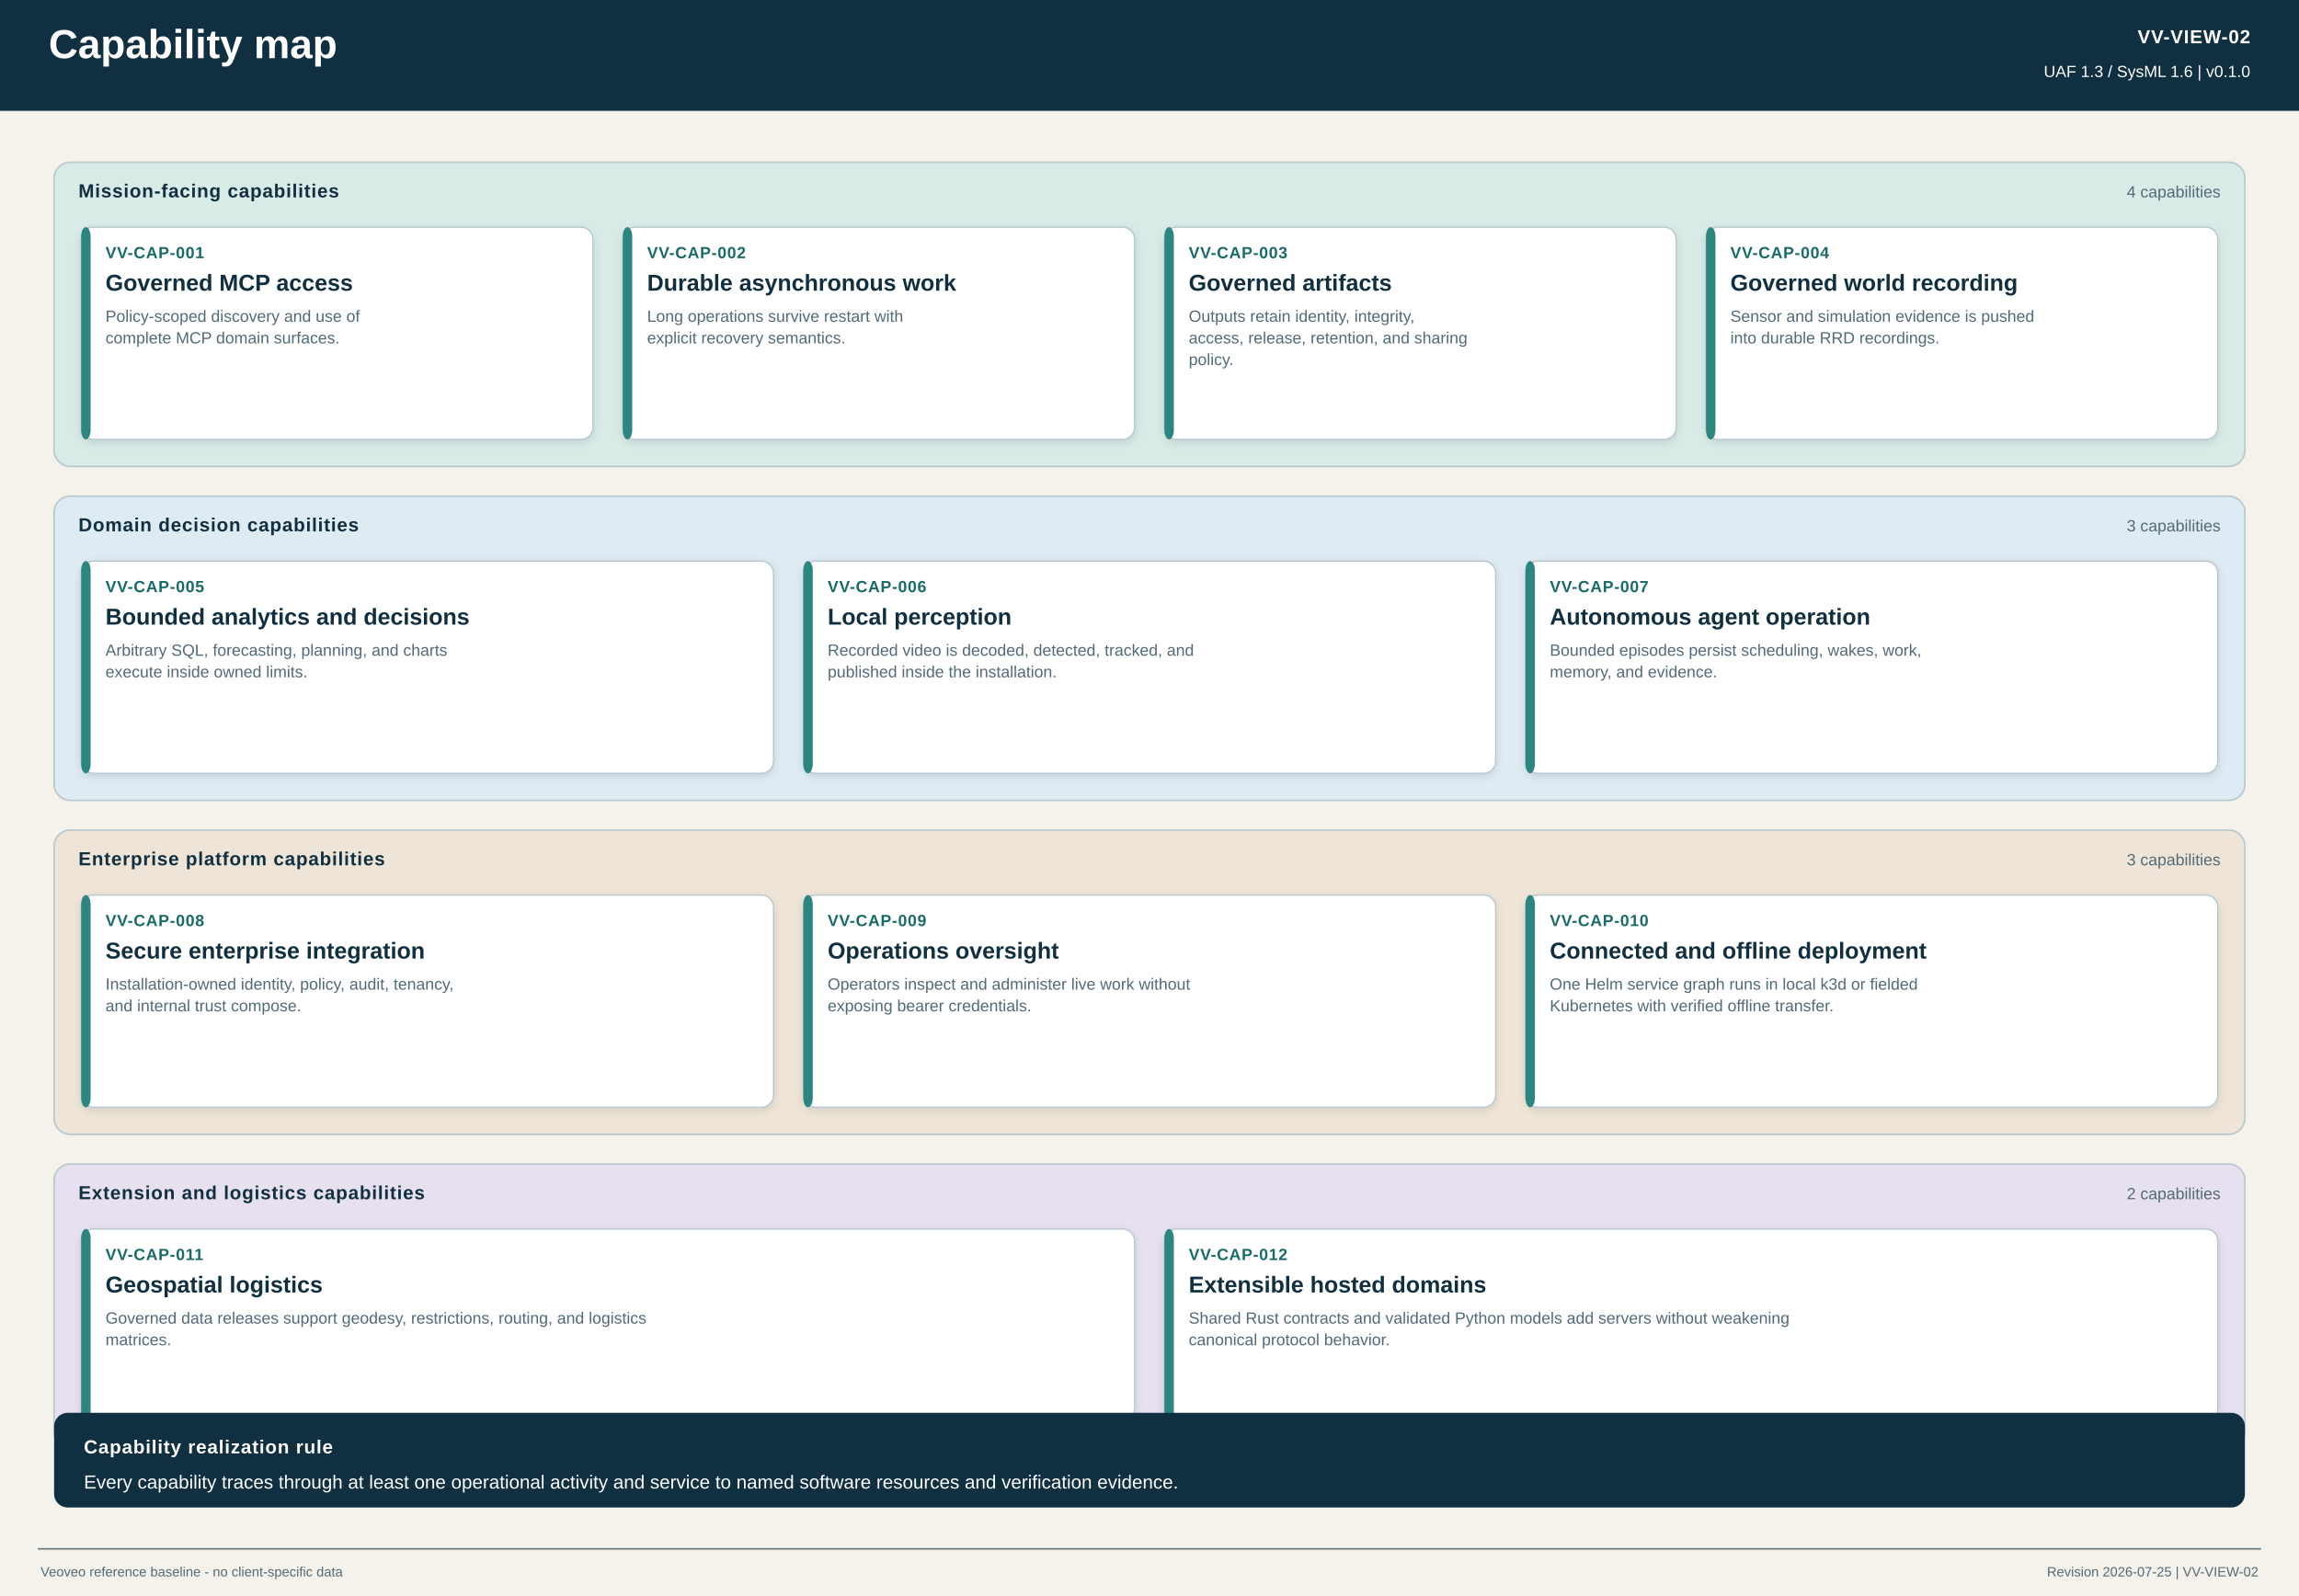
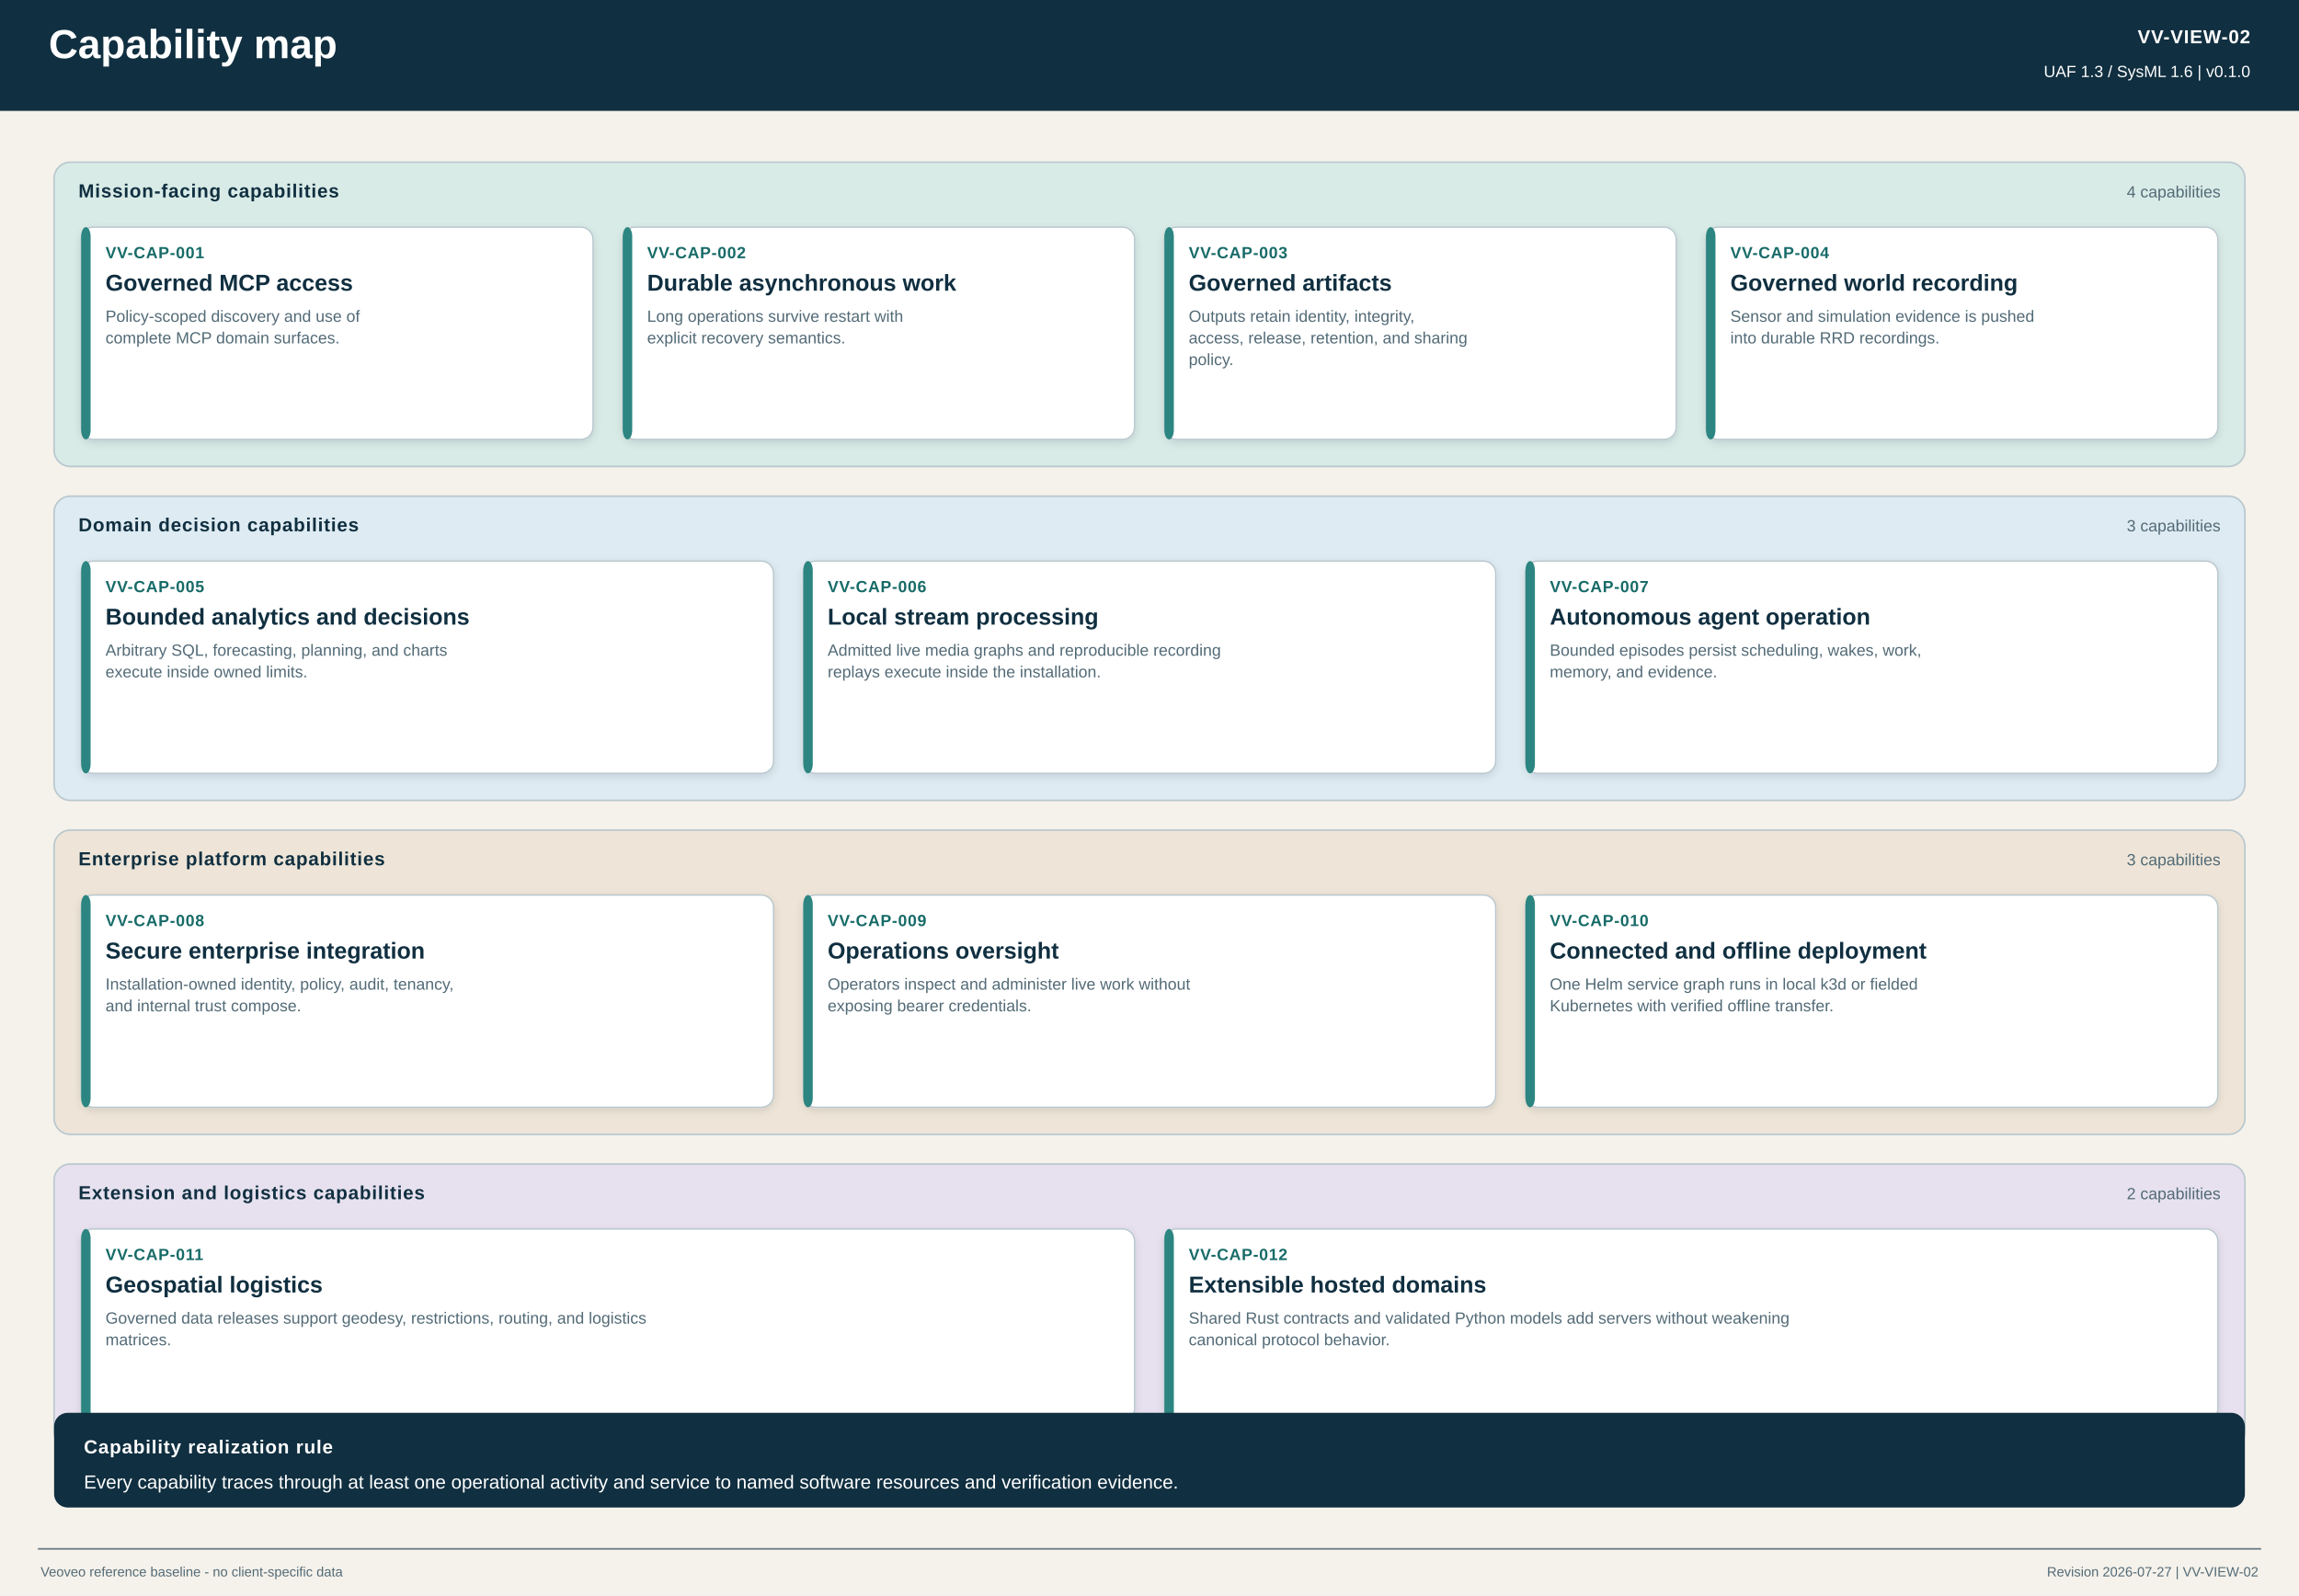
<svg xmlns="http://www.w3.org/2000/svg" viewBox="0 0 1700 1180" width="1700" height="1180" role="img" aria-labelledby="title desc">
  <defs>
    <marker id="arrow" viewBox="0 0 10 10" refX="9" refY="5" markerWidth="7" markerHeight="7" orient="auto-start-reverse">
      <path d="M 0 0 L 10 5 L 0 10 z" fill="#21465b" />
    </marker>
    <marker id="arrow-muted" viewBox="0 0 10 10" refX="9" refY="5" markerWidth="7" markerHeight="7" orient="auto-start-reverse">
      <path d="M 0 0 L 10 5 L 0 10 z" fill="#687983" />
    </marker>
    <filter id="shadow" x="-10%" y="-10%" width="120%" height="130%">
      <feDropShadow dx="0" dy="2" stdDeviation="3" flood-color="#0b2534" flood-opacity="0.12" />
    </filter>
  </defs>
  <style>
.title{font:700 30px Arial,Helvetica,sans-serif;fill:#102f40}.subtitle{font:400 15px Arial,Helvetica,sans-serif;fill:#4d626d}.label{font:700 14px Arial,Helvetica,sans-serif;fill:#102f40;letter-spacing:.04em}.node-title{font:700 17px Arial,Helvetica,sans-serif;fill:#102f40}.node-id{font:700 12px Arial,Helvetica,sans-serif;fill:#176b68;letter-spacing:.04em}.body{font:400 14px Arial,Helvetica,sans-serif;fill:#2d4653}.small{font:400 12px Arial,Helvetica,sans-serif;fill:#526a76}.tiny{font:400 10px Arial,Helvetica,sans-serif;fill:#526a76}.inverse{fill:#ffffff}.edge{stroke:#21465b;stroke-width:2.2;fill:none;marker-end:url(#arrow)}.edge-muted{stroke:#687983;stroke-width:1.6;fill:none;marker-end:url(#arrow-muted)}.edge-dash{stroke:#687983;stroke-width:1.5;stroke-dasharray:7 6;fill:none;marker-end:url(#arrow-muted)}
</style>
  <rect x="0" y="0" width="1700" height="1180" rx="0" fill="#f5f2eb" stroke="none" stroke-width="1" opacity="1" />
  <rect x="0" y="0" width="1700" height="82" rx="0" fill="#102f40" stroke="none" stroke-width="1" opacity="1" />
  <text x="36" y="43" class="title inverse" text-anchor="start">Capability map</text>
  <text x="1664" y="32" class="label inverse" text-anchor="end">VV-VIEW-02</text>
  <text x="1664" y="57" class="small inverse" text-anchor="end">UAF 1.3 / SysML 1.6 | v0.1.0</text>
  <rect x="40" y="120" width="1620" height="225" rx="12" fill="#d9ebe7" stroke="#b9c8ce" stroke-width="1.2" opacity="1" />
  <text x="58" y="146" class="label" text-anchor="start">Mission-facing capabilities</text>
  <text x="1642" y="146" class="small" text-anchor="end">4 capabilities</text>
  <rect x="60.0" y="168" width="378.5" height="157" rx="9" fill="#ffffff" stroke="#b8c7cd" stroke-width="1" opacity="1" filter="url(#shadow)" />
  <rect x="60.0" y="168" width="7" height="157" rx="7" fill="#2c8580" stroke="none" stroke-width="1" opacity="1" />
  <text x="78.0" y="191" class="node-id" text-anchor="start">VV-CAP-001</text>
  <text x="78.0" y="215" class="node-title" text-anchor="start">
    <tspan x="78.0" dy="0">Governed MCP access</tspan>
  </text>
  <text x="78.0" y="238" class="small" text-anchor="start">
    <tspan x="78.0" dy="0">Policy-scoped discovery and use of</tspan>
    <tspan x="78.0" dy="16">complete MCP domain surfaces.</tspan>
  </text>
  <rect x="460.5" y="168" width="378.5" height="157" rx="9" fill="#ffffff" stroke="#b8c7cd" stroke-width="1" opacity="1" filter="url(#shadow)" />
  <rect x="460.5" y="168" width="7" height="157" rx="7" fill="#2c8580" stroke="none" stroke-width="1" opacity="1" />
  <text x="478.5" y="191" class="node-id" text-anchor="start">VV-CAP-002</text>
  <text x="478.5" y="215" class="node-title" text-anchor="start">
    <tspan x="478.5" dy="0">Durable asynchronous work</tspan>
  </text>
  <text x="478.5" y="238" class="small" text-anchor="start">
    <tspan x="478.5" dy="0">Long operations survive restart with</tspan>
    <tspan x="478.5" dy="16">explicit recovery semantics.</tspan>
  </text>
  <rect x="861.0" y="168" width="378.5" height="157" rx="9" fill="#ffffff" stroke="#b8c7cd" stroke-width="1" opacity="1" filter="url(#shadow)" />
  <rect x="861.0" y="168" width="7" height="157" rx="7" fill="#2c8580" stroke="none" stroke-width="1" opacity="1" />
  <text x="879.0" y="191" class="node-id" text-anchor="start">VV-CAP-003</text>
  <text x="879.0" y="215" class="node-title" text-anchor="start">
    <tspan x="879.0" dy="0">Governed artifacts</tspan>
  </text>
  <text x="879.0" y="238" class="small" text-anchor="start">
    <tspan x="879.0" dy="0">Outputs retain identity, integrity,</tspan>
    <tspan x="879.0" dy="16">access, release, retention, and sharing</tspan>
    <tspan x="879.0" dy="16">policy.</tspan>
  </text>
  <rect x="1261.5" y="168" width="378.5" height="157" rx="9" fill="#ffffff" stroke="#b8c7cd" stroke-width="1" opacity="1" filter="url(#shadow)" />
  <rect x="1261.5" y="168" width="7" height="157" rx="7" fill="#2c8580" stroke="none" stroke-width="1" opacity="1" />
  <text x="1279.5" y="191" class="node-id" text-anchor="start">VV-CAP-004</text>
  <text x="1279.5" y="215" class="node-title" text-anchor="start">
    <tspan x="1279.5" dy="0">Governed world recording</tspan>
  </text>
  <text x="1279.5" y="238" class="small" text-anchor="start">
    <tspan x="1279.5" dy="0">Sensor and simulation evidence is pushed</tspan>
    <tspan x="1279.5" dy="16">into durable RRD recordings.</tspan>
  </text>
  <rect x="40" y="367" width="1620" height="225" rx="12" fill="#deebf2" stroke="#b9c8ce" stroke-width="1.2" opacity="1" />
  <text x="58" y="393" class="label" text-anchor="start">Domain decision capabilities</text>
  <text x="1642" y="393" class="small" text-anchor="end">3 capabilities</text>
  <rect x="60.0" y="415" width="512.0" height="157" rx="9" fill="#ffffff" stroke="#b8c7cd" stroke-width="1" opacity="1" filter="url(#shadow)" />
  <rect x="60.0" y="415" width="7" height="157" rx="7" fill="#2c8580" stroke="none" stroke-width="1" opacity="1" />
  <text x="78.0" y="438" class="node-id" text-anchor="start">VV-CAP-005</text>
  <text x="78.0" y="462" class="node-title" text-anchor="start">
    <tspan x="78.0" dy="0">Bounded analytics and decisions</tspan>
  </text>
  <text x="78.0" y="485" class="small" text-anchor="start">
    <tspan x="78.0" dy="0">Arbitrary SQL, forecasting, planning, and charts</tspan>
    <tspan x="78.0" dy="16">execute inside owned limits.</tspan>
  </text>
  <rect x="594.0" y="415" width="512.0" height="157" rx="9" fill="#ffffff" stroke="#b8c7cd" stroke-width="1" opacity="1" filter="url(#shadow)" />
  <rect x="594.0" y="415" width="7" height="157" rx="7" fill="#2c8580" stroke="none" stroke-width="1" opacity="1" />
  <text x="612.0" y="438" class="node-id" text-anchor="start">VV-CAP-006</text>
  <text x="612.0" y="462" class="node-title" text-anchor="start">
-     <tspan x="612.0" dy="0">Local perception</tspan>
+     <tspan x="612.0" dy="0">Local stream processing</tspan>
  </text>
  <text x="612.0" y="485" class="small" text-anchor="start">
-     <tspan x="612.0" dy="0">Recorded video is decoded, detected, tracked, and</tspan>
-     <tspan x="612.0" dy="16">published inside the installation.</tspan>
+     <tspan x="612.0" dy="0">Admitted live media graphs and reproducible recording</tspan>
+     <tspan x="612.0" dy="16">replays execute inside the installation.</tspan>
  </text>
  <rect x="1128.0" y="415" width="512.0" height="157" rx="9" fill="#ffffff" stroke="#b8c7cd" stroke-width="1" opacity="1" filter="url(#shadow)" />
  <rect x="1128.0" y="415" width="7" height="157" rx="7" fill="#2c8580" stroke="none" stroke-width="1" opacity="1" />
  <text x="1146.0" y="438" class="node-id" text-anchor="start">VV-CAP-007</text>
  <text x="1146.0" y="462" class="node-title" text-anchor="start">
    <tspan x="1146.0" dy="0">Autonomous agent operation</tspan>
  </text>
  <text x="1146.0" y="485" class="small" text-anchor="start">
    <tspan x="1146.0" dy="0">Bounded episodes persist scheduling, wakes, work,</tspan>
    <tspan x="1146.0" dy="16">memory, and evidence.</tspan>
  </text>
  <rect x="40" y="614" width="1620" height="225" rx="12" fill="#eee5d8" stroke="#b9c8ce" stroke-width="1.2" opacity="1" />
  <text x="58" y="640" class="label" text-anchor="start">Enterprise platform capabilities</text>
  <text x="1642" y="640" class="small" text-anchor="end">3 capabilities</text>
  <rect x="60.0" y="662" width="512.0" height="157" rx="9" fill="#ffffff" stroke="#b8c7cd" stroke-width="1" opacity="1" filter="url(#shadow)" />
  <rect x="60.0" y="662" width="7" height="157" rx="7" fill="#2c8580" stroke="none" stroke-width="1" opacity="1" />
  <text x="78.0" y="685" class="node-id" text-anchor="start">VV-CAP-008</text>
  <text x="78.0" y="709" class="node-title" text-anchor="start">
    <tspan x="78.0" dy="0">Secure enterprise integration</tspan>
  </text>
  <text x="78.0" y="732" class="small" text-anchor="start">
    <tspan x="78.0" dy="0">Installation-owned identity, policy, audit, tenancy,</tspan>
    <tspan x="78.0" dy="16">and internal trust compose.</tspan>
  </text>
  <rect x="594.0" y="662" width="512.0" height="157" rx="9" fill="#ffffff" stroke="#b8c7cd" stroke-width="1" opacity="1" filter="url(#shadow)" />
  <rect x="594.0" y="662" width="7" height="157" rx="7" fill="#2c8580" stroke="none" stroke-width="1" opacity="1" />
  <text x="612.0" y="685" class="node-id" text-anchor="start">VV-CAP-009</text>
  <text x="612.0" y="709" class="node-title" text-anchor="start">
    <tspan x="612.0" dy="0">Operations oversight</tspan>
  </text>
  <text x="612.0" y="732" class="small" text-anchor="start">
    <tspan x="612.0" dy="0">Operators inspect and administer live work without</tspan>
    <tspan x="612.0" dy="16">exposing bearer credentials.</tspan>
  </text>
  <rect x="1128.0" y="662" width="512.0" height="157" rx="9" fill="#ffffff" stroke="#b8c7cd" stroke-width="1" opacity="1" filter="url(#shadow)" />
  <rect x="1128.0" y="662" width="7" height="157" rx="7" fill="#2c8580" stroke="none" stroke-width="1" opacity="1" />
  <text x="1146.0" y="685" class="node-id" text-anchor="start">VV-CAP-010</text>
  <text x="1146.0" y="709" class="node-title" text-anchor="start">
    <tspan x="1146.0" dy="0">Connected and offline deployment</tspan>
  </text>
  <text x="1146.0" y="732" class="small" text-anchor="start">
    <tspan x="1146.0" dy="0">One Helm service graph runs in local k3d or fielded</tspan>
    <tspan x="1146.0" dy="16">Kubernetes with verified offline transfer.</tspan>
  </text>
  <rect x="40" y="861" width="1620" height="210" rx="12" fill="#e7e1ef" stroke="#b9c8ce" stroke-width="1.2" opacity="1" />
  <text x="58" y="887" class="label" text-anchor="start">Extension and logistics capabilities</text>
  <text x="1642" y="887" class="small" text-anchor="end">2 capabilities</text>
  <rect x="60.0" y="909" width="779.0" height="142" rx="9" fill="#ffffff" stroke="#b8c7cd" stroke-width="1" opacity="1" filter="url(#shadow)" />
  <rect x="60.0" y="909" width="7" height="142" rx="7" fill="#2c8580" stroke="none" stroke-width="1" opacity="1" />
  <text x="78.0" y="932" class="node-id" text-anchor="start">VV-CAP-011</text>
  <text x="78.0" y="956" class="node-title" text-anchor="start">
    <tspan x="78.0" dy="0">Geospatial logistics</tspan>
  </text>
  <text x="78.0" y="979" class="small" text-anchor="start">
    <tspan x="78.0" dy="0">Governed data releases support geodesy, restrictions, routing, and logistics</tspan>
    <tspan x="78.0" dy="16">matrices.</tspan>
  </text>
  <rect x="861.0" y="909" width="779.0" height="142" rx="9" fill="#ffffff" stroke="#b8c7cd" stroke-width="1" opacity="1" filter="url(#shadow)" />
  <rect x="861.0" y="909" width="7" height="142" rx="7" fill="#2c8580" stroke="none" stroke-width="1" opacity="1" />
  <text x="879.0" y="932" class="node-id" text-anchor="start">VV-CAP-012</text>
  <text x="879.0" y="956" class="node-title" text-anchor="start">
    <tspan x="879.0" dy="0">Extensible hosted domains</tspan>
  </text>
  <text x="879.0" y="979" class="small" text-anchor="start">
    <tspan x="879.0" dy="0">Shared Rust contracts and validated Python models add servers without weakening</tspan>
    <tspan x="879.0" dy="16">canonical protocol behavior.</tspan>
  </text>
  <rect x="40" y="1045" width="1620" height="70" rx="10" fill="#102f40" stroke="none" stroke-width="1" opacity="1" />
  <text x="62" y="1075" class="label inverse" text-anchor="start">Capability realization rule</text>
  <text x="62" y="1101" class="body inverse" text-anchor="start">Every capability traces through at least one operational activity and service to named software resources and verification evidence.</text>
  <rect x="28" y="1145" width="1644" height="1.2" rx="0" fill="#687983" stroke="none" stroke-width="1" opacity="1" />
  <text x="30" y="1166" class="tiny" text-anchor="start">Veoveo reference baseline - no client-specific data</text>
-   <text x="1670" y="1166" class="tiny" text-anchor="end">Revision 2026-07-25 | VV-VIEW-02</text>
+   <text x="1670" y="1166" class="tiny" text-anchor="end">Revision 2026-07-27 | VV-VIEW-02</text>
</svg>
